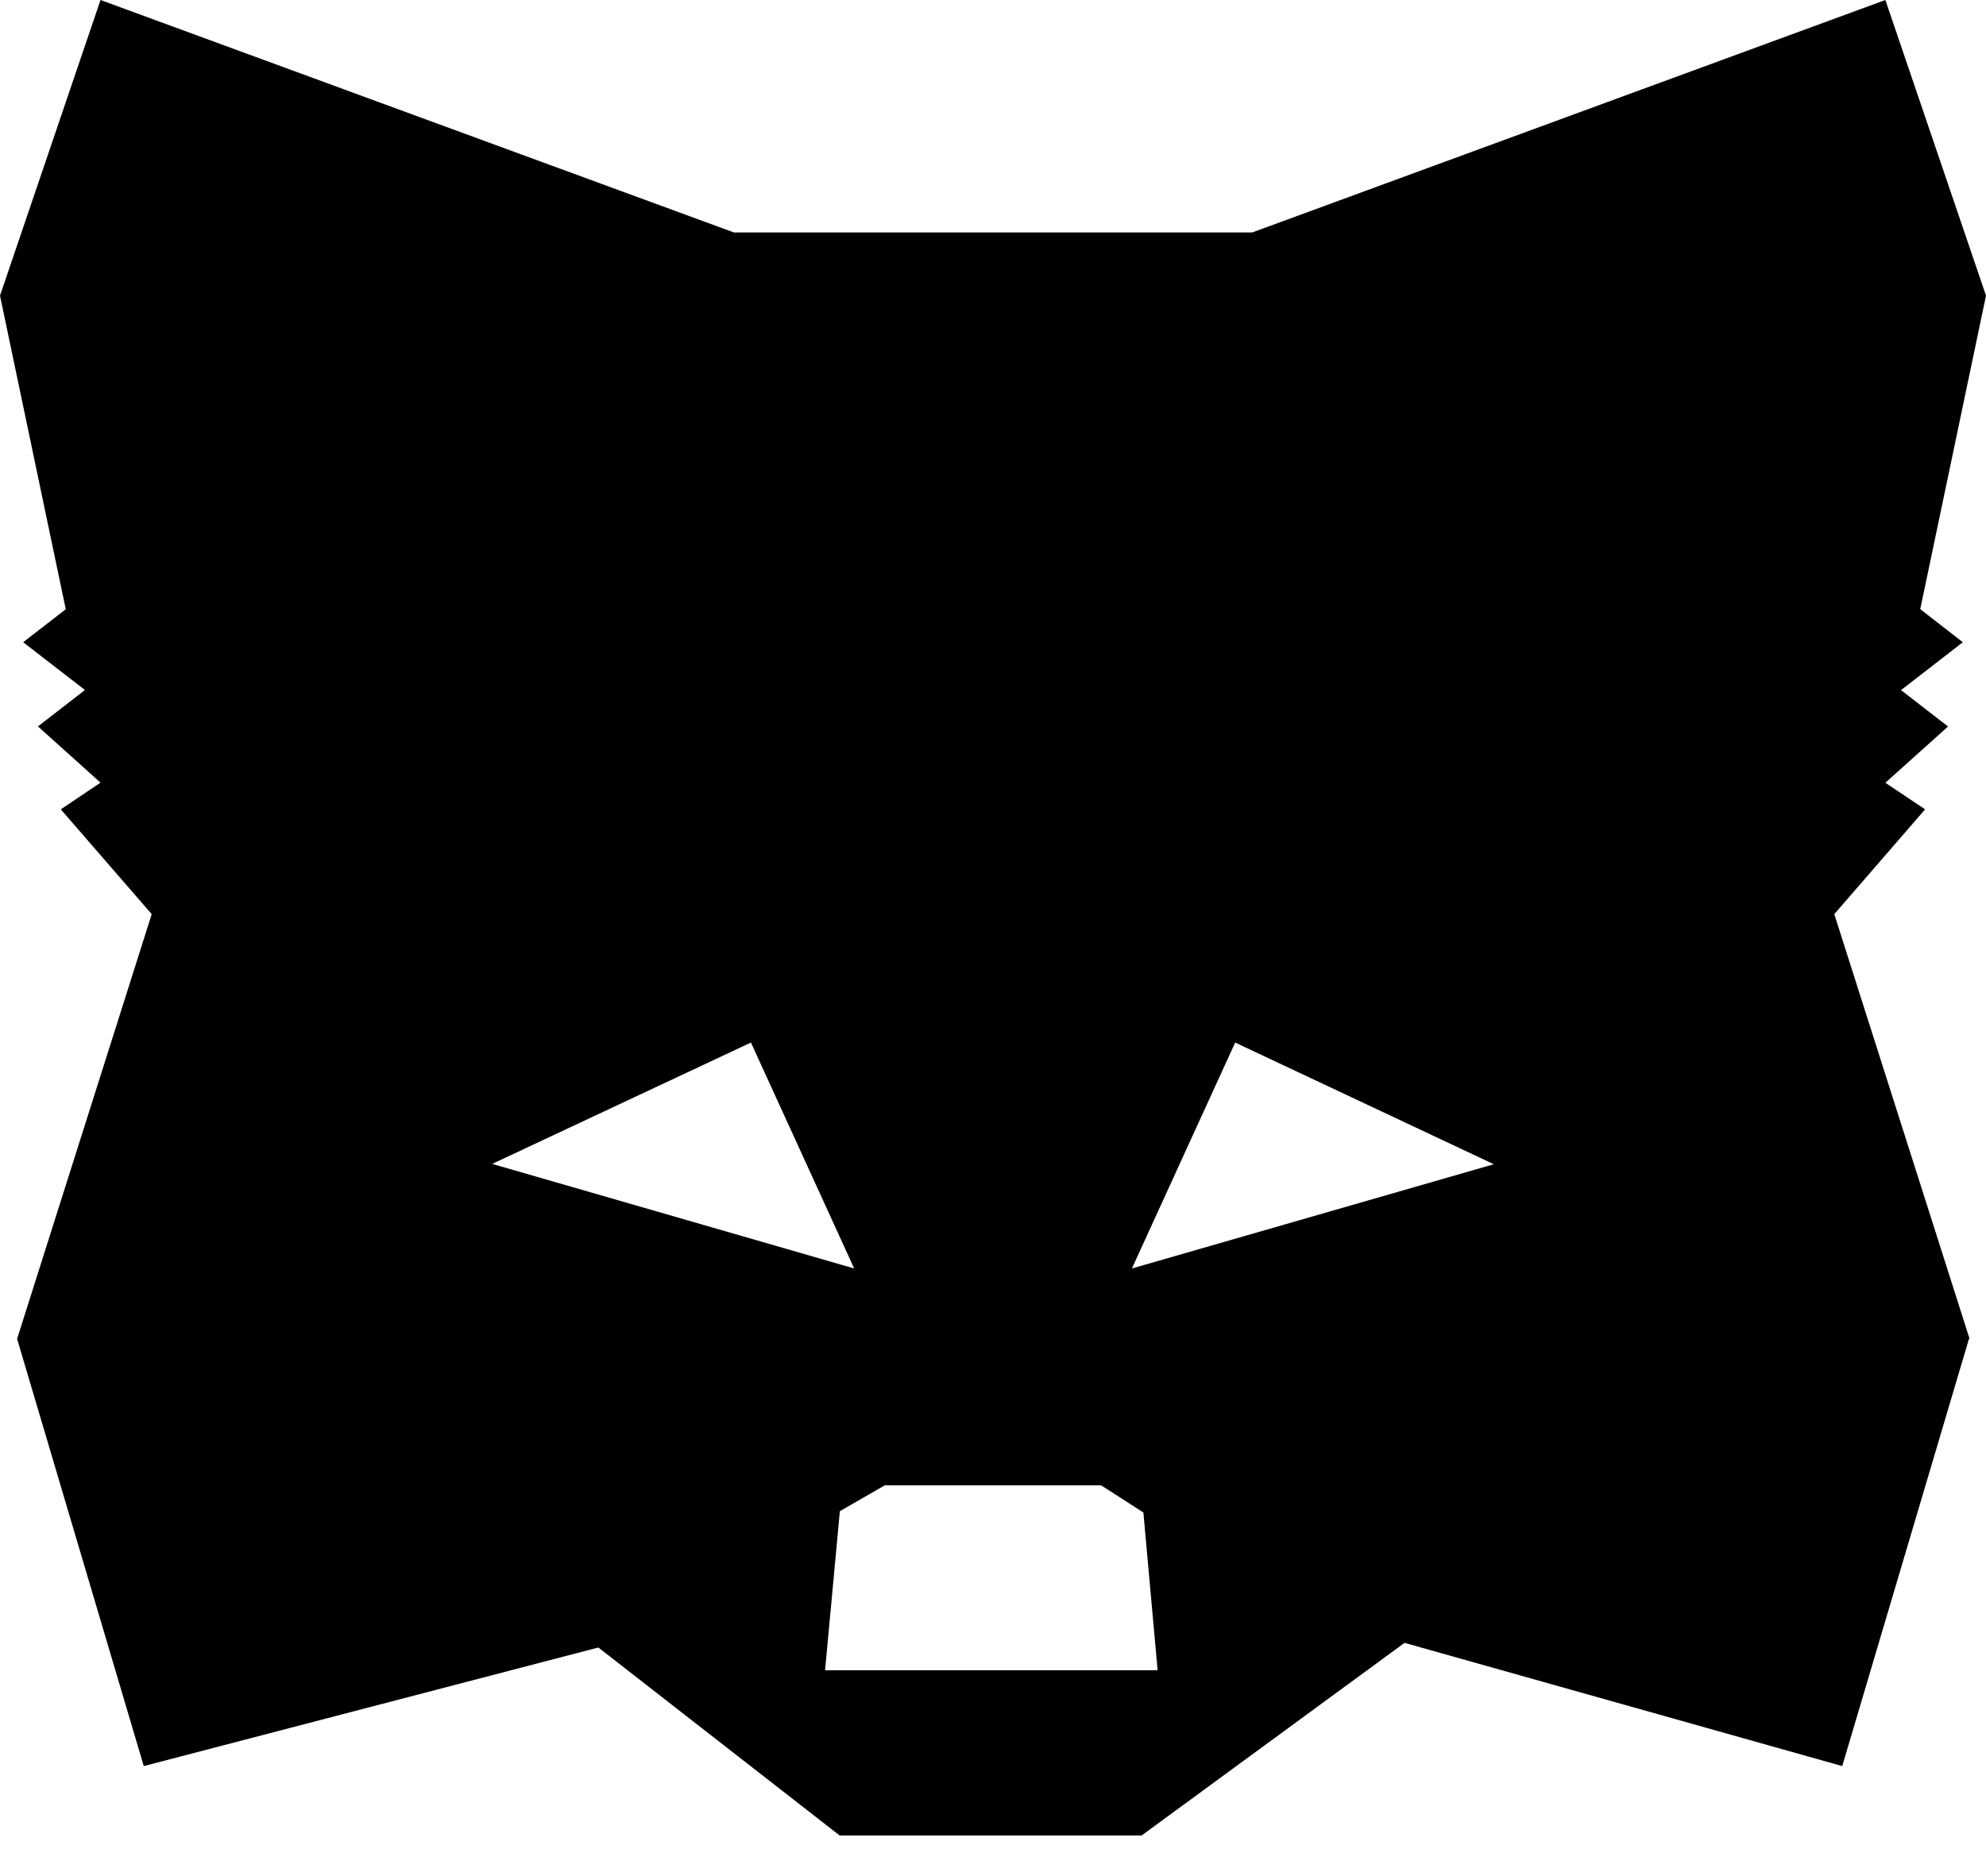
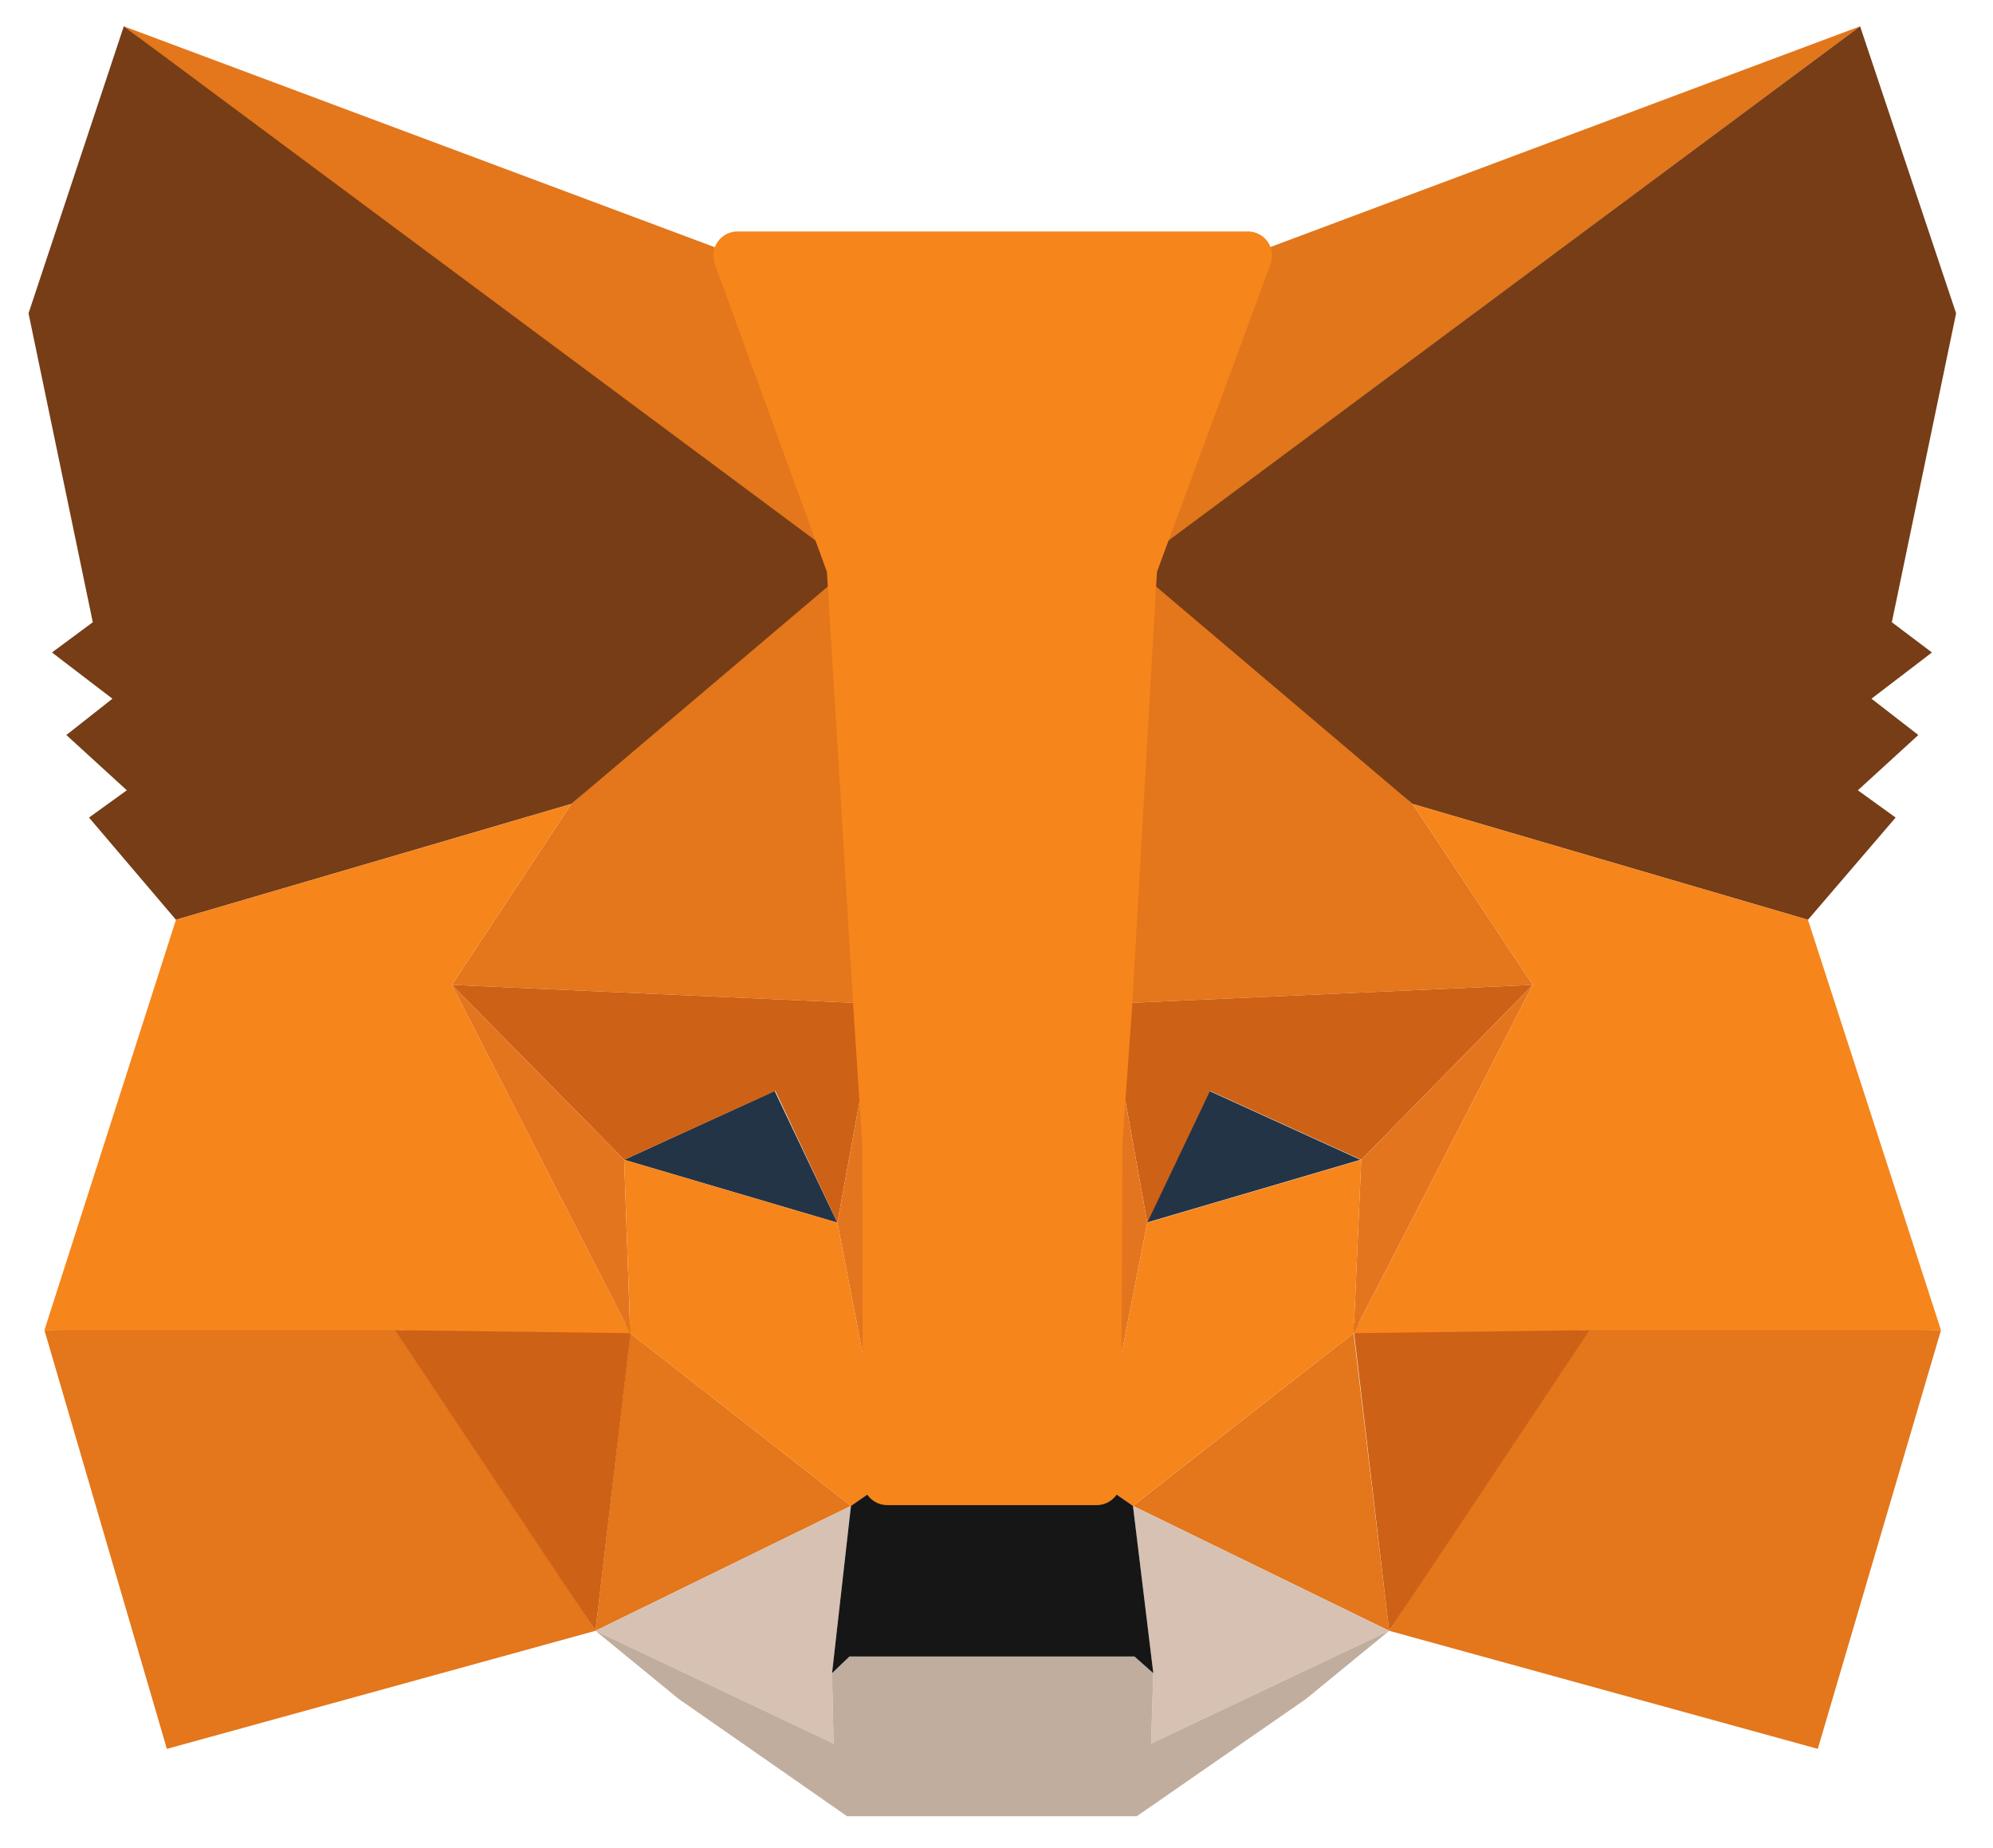
- <svg xmlns="http://www.w3.org/2000/svg" width="18" height="17" viewBox="0 0 18 17" fill="none">
-   <path fill-rule="evenodd" clip-rule="evenodd" d="M0.911 0L0 2.68L0.596 5.523L0.21 5.822L0.77 6.255L0.344 6.585L0.911 7.095L0.551 7.337L1.375 8.287L0.155 12.137L1.303 16.01L5.423 14.935L7.61 16.639H10.347L12.73 14.893L16.697 16.01L17.846 12.136H17.851L16.625 8.287L17.448 7.337L17.088 7.096L17.656 6.586L17.23 6.256L17.79 5.822L17.404 5.522L18 2.68L17.088 0L11.35 2.107H6.651L0.911 0ZM11.195 9.451L13.539 10.554L10.259 11.499L11.195 9.451ZM4.461 10.551L6.806 9.451L7.742 11.499L4.461 10.551ZM7.612 13.699L8.019 13.465H9.98L10.363 13.711L10.492 15.141H7.478L7.612 13.699Z" fill="currentColor" />
+ <svg xmlns="http://www.w3.org/2000/svg" width="41px" height="38px" viewBox="0 0 41 38" version="1.1">
+   <g id="Page-1" stroke="none" stroke-width="1" fill="none" fill-rule="evenodd">
+     <g id="metamask" fill-rule="nonzero">
+       <polygon id="Path" fill="#E2761B" points="38.266 0.541 22.794 12.052 25.655 5.261" />
+       <polygon id="Path" fill="#E4761B" points="2.547 0.541 17.895 12.161 15.174 5.261" />
+       <polygon id="Path" fill="#E4761B" points="32.699 27.223 28.578 33.547 37.396 35.976 39.93 27.363" />
+       <polygon id="Path" fill="#E4761B" points="0.914 27.363 3.433 35.976 12.25 33.547 8.129 27.223" />
+       <polygon id="Path" fill="#E4761B" points="11.753 16.538 9.296 20.26 18.051 20.65 17.74 11.226" />
+       <polygon id="Path" fill="#E4761B" points="29.06 16.538 22.996 11.117 22.794 20.65 31.533 20.26" />
+       <polygon id="Path" fill="#E4761B" points="12.25 33.547 17.506 30.977 12.966 27.425" />
+       <polygon id="Path" fill="#E4761B" points="23.307 30.977 28.578 33.547 27.847 27.425" />
+       <polygon id="Path" fill="#D7C1B3" points="28.578 33.547 23.306 30.977 23.726 34.419 23.68 35.867" />
+       <polygon id="Path" fill="#D7C1B3" points="12.25 33.547 17.148 35.867 17.117 34.419 17.506 30.977" />
+       <polygon id="Path" fill="#233447" points="17.226 25.151 12.841 23.858 15.936 22.441" />
+       <polygon id="Path" fill="#233447" points="23.586 25.151 24.877 22.441 27.987 23.858" />
+       <polygon id="Path" fill="#CD6116" points="12.25 33.547 12.996 27.223 8.129 27.363" />
+       <polygon id="Path" fill="#CD6116" points="27.832 27.223 28.578 33.547 32.699 27.363" />
+       <polygon id="Path" fill="#CD6116" points="31.533 20.26 22.794 20.65 23.602 25.151 24.893 22.441 28.003 23.858" />
+       <polygon id="Path" fill="#CD6116" points="12.841 23.858 15.951 22.441 17.226 25.151 18.05 20.65 9.295 20.26" />
+       <polygon id="Path" fill="#E4751F" points="9.295 20.26 12.965 27.425 12.841 23.858" />
+       <polygon id="Path" fill="#E4751F" points="28.003 23.858 27.847 27.425 31.533 20.26" />
+       <polygon id="Path" fill="#E4751F" points="18.05 20.65 17.226 25.151 18.253 30.463 18.486 23.469" />
+       <polygon id="Path" fill="#E4751F" points="22.793 20.65 22.373 23.453 22.56 30.463 23.602 25.151" />
+       <polygon id="Path" fill="#F6851B" points="23.602 25.151 22.56 30.462 23.306 30.977 27.847 27.425 28.003 23.858" />
+       <polygon id="Path" fill="#F6851B" points="12.841 23.858 12.966 27.425 17.506 30.977 18.253 30.462 17.226 25.151" />
+       <polygon id="Path" fill="#C0AD9E" points="23.68 35.867 23.726 34.419 23.338 34.076 17.475 34.076 17.117 34.419 17.148 35.867 12.25 33.547 13.961 34.948 17.428 37.363 23.384 37.363 26.868 34.948 28.578 33.547" />
+       <polygon id="Path" fill="#161616" points="23.307 30.977 22.56 30.462 18.253 30.462 17.506 30.977 17.117 34.419 17.475 34.076 23.338 34.076 23.726 34.419" />
+       <polygon id="Path" fill="#763D16" points="38.919 12.8 40.241 6.445 38.266 0.541 23.307 11.662 29.06 16.538 37.193 18.921 38.997 16.818 38.22 16.257 39.464 15.12 38.5 14.373 39.744 13.422" />
+       <polygon id="Path" fill="#763D16" points="0.587 6.445 1.909 12.8 1.069 13.422 2.313 14.373 1.365 15.12 2.609 16.257 1.831 16.818 3.62 18.921 11.752 16.538 17.506 11.662 2.547 0.541" />
+       <polygon id="Path" fill="#F6851B" points="37.193 18.921 29.06 16.538 31.533 20.26 27.847 27.425 32.699 27.363 39.93 27.363" />
+       <polygon id="Path" fill="#F6851B" points="11.753 16.538 3.62 18.921 0.914 27.363 8.129 27.363 12.966 27.425 9.296 20.26" />
+       <polygon id="Path" stroke="#F6851B" fill="#F6851B" stroke-linecap="round" stroke-linejoin="round" points="22.793 20.65 23.306 11.662 25.67 5.261 15.174 5.261 17.506 11.662 18.05 20.65 18.237 23.485 18.253 30.462 22.56 30.462 22.591 23.485" />
+     </g>
+   </g>
</svg>
